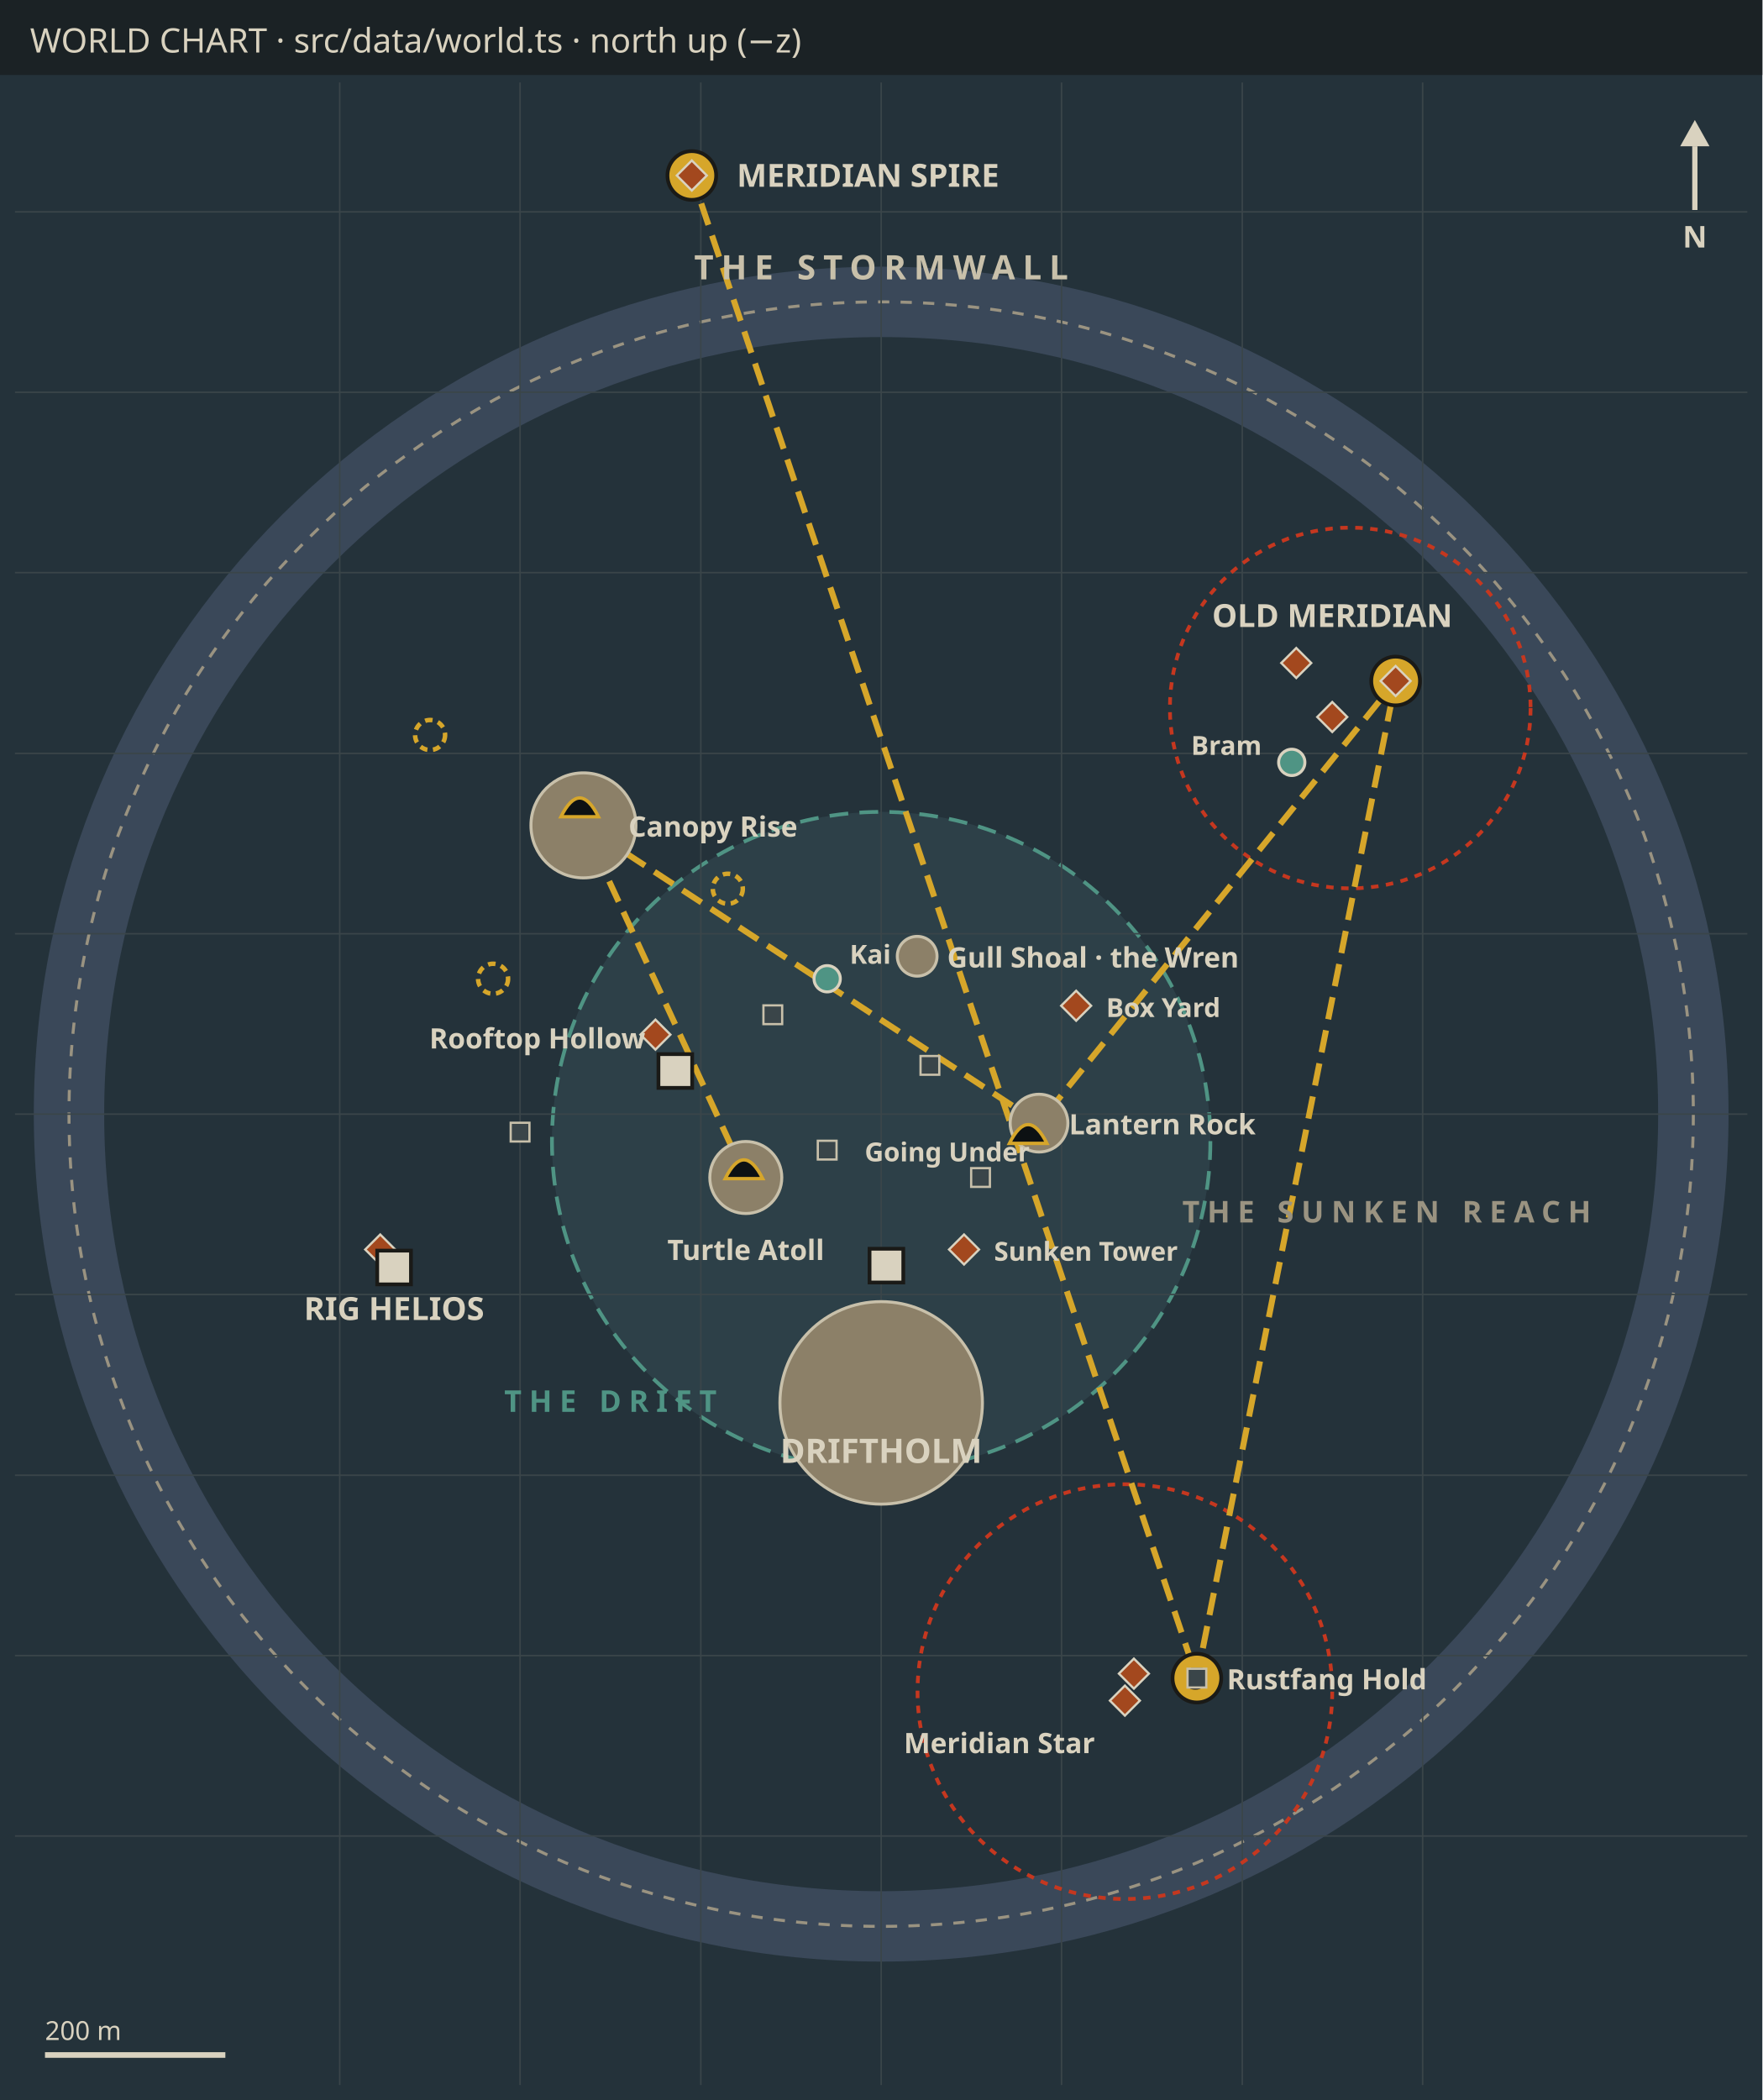
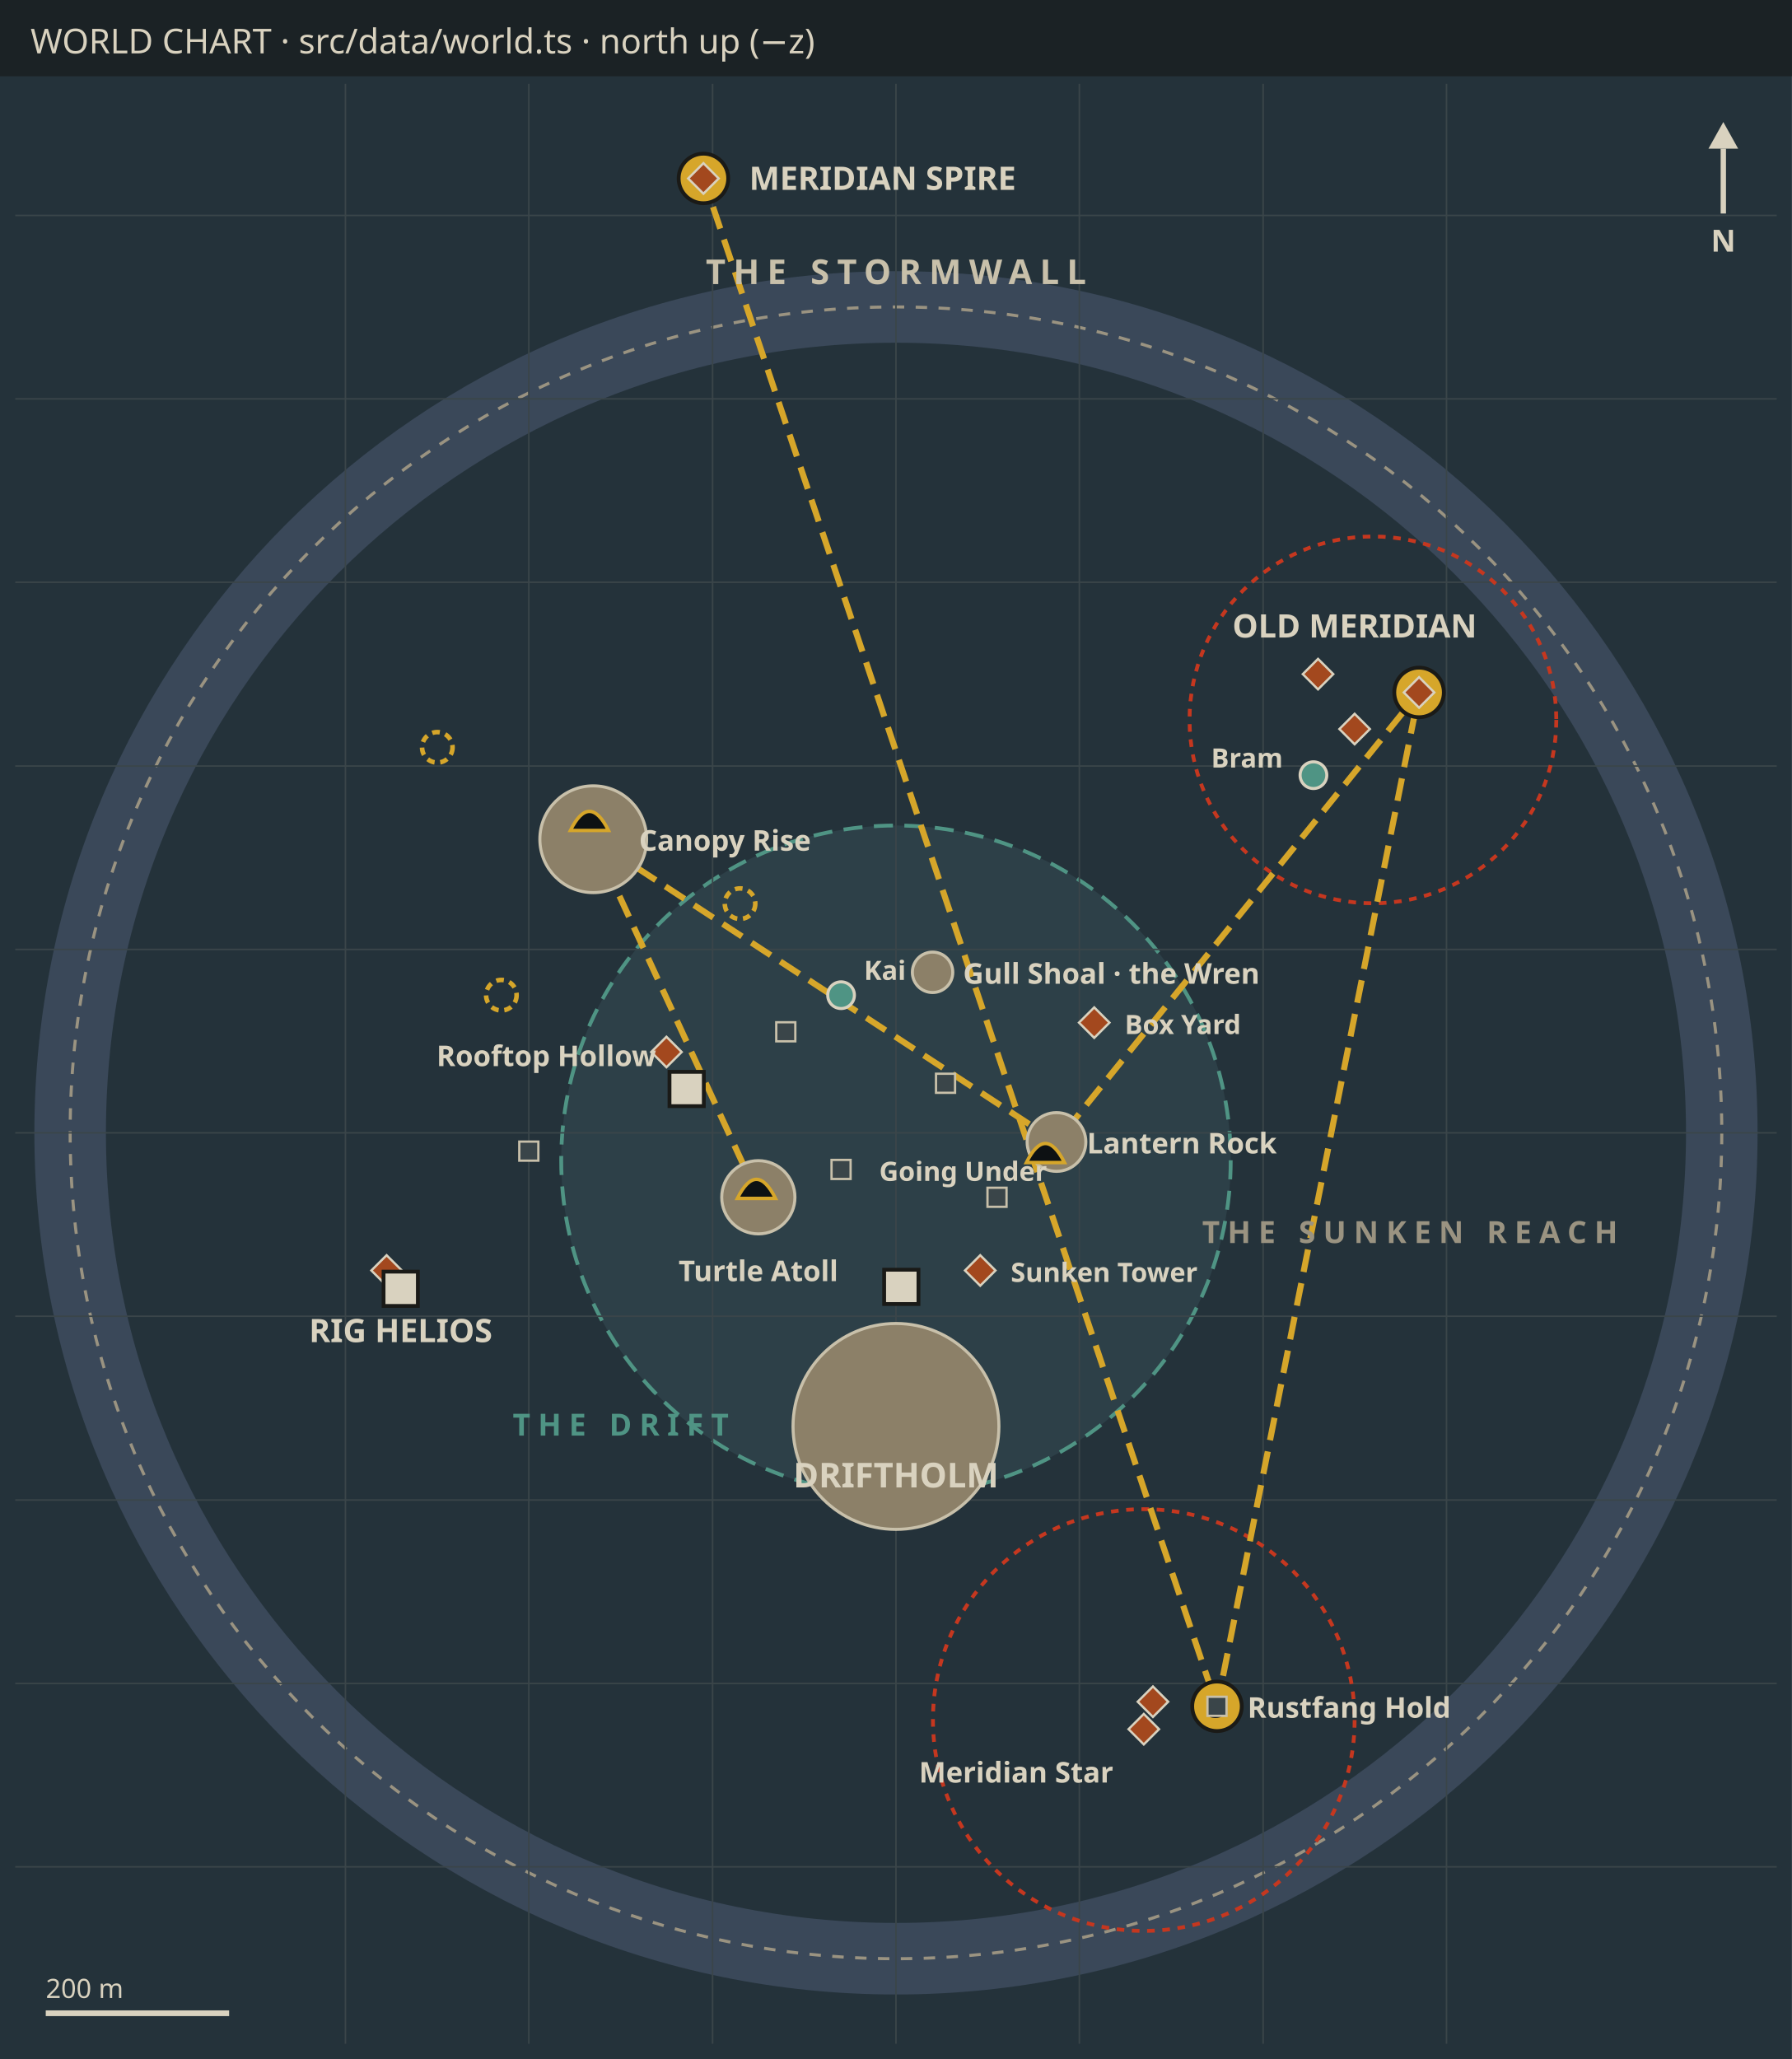
- <svg xmlns="http://www.w3.org/2000/svg" width="470" height="560" viewBox="0 0 470 560">
-   <rect x="0.0" y="0.0" width="470.0" height="560.0" rx="0" fill="#24323a" stroke="none" stroke-width="1" />
+ <svg xmlns="http://www.w3.org/2000/svg" width="470" height="540" viewBox="0 0 470 540">
+   <rect x="0.0" y="0.0" width="470.0" height="540.0" rx="0" fill="#24323a" stroke="none" stroke-width="1" />
  <circle cx="235.0" cy="297.1" r="216.6" fill="none" stroke="#3c4a5c" stroke-width="18.77" opacity="0.9" />
  <circle cx="235.0" cy="297.1" r="216.6" fill="none" stroke="#9a9381" stroke-width="0.8" stroke-dasharray="3 3" />
  <circle cx="235.0" cy="304.3" r="87.8" fill="#2d4048" stroke="#4f9484" stroke-width="1.0" stroke-dasharray="5 3" />
-   <line x1="90.6" y1="22.0" x2="90.6" y2="556.0" stroke="#3a4549" stroke-width="0.4" />
-   <line x1="138.7" y1="22.0" x2="138.7" y2="556.0" stroke="#3a4549" stroke-width="0.4" />
-   <line x1="186.9" y1="22.0" x2="186.9" y2="556.0" stroke="#3a4549" stroke-width="0.4" />
-   <line x1="235.0" y1="22.0" x2="235.0" y2="556.0" stroke="#3a4549" stroke-width="0.4" />
-   <line x1="283.1" y1="22.0" x2="283.1" y2="556.0" stroke="#3a4549" stroke-width="0.4" />
-   <line x1="331.3" y1="22.0" x2="331.3" y2="556.0" stroke="#3a4549" stroke-width="0.4" />
-   <line x1="379.4" y1="22.0" x2="379.4" y2="556.0" stroke="#3a4549" stroke-width="0.4" />
+   <line x1="90.6" y1="22.0" x2="90.6" y2="536.0" stroke="#3a4549" stroke-width="0.4" />
+   <line x1="138.7" y1="22.0" x2="138.7" y2="536.0" stroke="#3a4549" stroke-width="0.4" />
+   <line x1="186.9" y1="22.0" x2="186.9" y2="536.0" stroke="#3a4549" stroke-width="0.4" />
+   <line x1="235.0" y1="22.0" x2="235.0" y2="536.0" stroke="#3a4549" stroke-width="0.4" />
+   <line x1="283.1" y1="22.0" x2="283.1" y2="536.0" stroke="#3a4549" stroke-width="0.4" />
+   <line x1="331.3" y1="22.0" x2="331.3" y2="536.0" stroke="#3a4549" stroke-width="0.4" />
+   <line x1="379.4" y1="22.0" x2="379.4" y2="536.0" stroke="#3a4549" stroke-width="0.4" />
  <line x1="4.0" y1="56.5" x2="466.0" y2="56.5" stroke="#3a4549" stroke-width="0.4" />
  <line x1="4.0" y1="104.6" x2="466.0" y2="104.6" stroke="#3a4549" stroke-width="0.4" />
  <line x1="4.0" y1="152.7" x2="466.0" y2="152.7" stroke="#3a4549" stroke-width="0.4" />
  <line x1="4.0" y1="200.9" x2="466.0" y2="200.9" stroke="#3a4549" stroke-width="0.4" />
  <line x1="4.0" y1="249.0" x2="466.0" y2="249.0" stroke="#3a4549" stroke-width="0.4" />
  <line x1="4.0" y1="297.1" x2="466.0" y2="297.1" stroke="#3a4549" stroke-width="0.4" />
  <line x1="4.0" y1="345.2" x2="466.0" y2="345.2" stroke="#3a4549" stroke-width="0.4" />
  <line x1="4.0" y1="393.4" x2="466.0" y2="393.4" stroke="#3a4549" stroke-width="0.4" />
  <line x1="4.0" y1="441.5" x2="466.0" y2="441.5" stroke="#3a4549" stroke-width="0.4" />
  <line x1="4.0" y1="489.6" x2="466.0" y2="489.6" stroke="#3a4549" stroke-width="0.4" />
  <circle cx="300.0" cy="451.1" r="55.3" fill="none" stroke="#c5371f" stroke-width="1.0" stroke-dasharray="2 2" />
  <circle cx="360.1" cy="188.8" r="48.1" fill="none" stroke="#c5371f" stroke-width="1.0" stroke-dasharray="2 2" />
  <path d="M 198.9 314.0 L 155.6 220.1 L 277.1 299.5 L 372.2 181.6 L 319.2 447.5 L 184.5 46.8" fill="none" stroke="#d6a62a" stroke-width="1.6" stroke-dasharray="6 3" />
  <circle cx="198.9" cy="314.0" r="6.5" fill="#d6a62a" stroke="#1a1a17" stroke-width="1" />
  <text x="198.9" y="317.0" font-size="8" fill="#1a1a17" font-family="Barlow Condensed" font-weight="800" text-anchor="middle">1</text>
  <circle cx="155.6" cy="220.1" r="6.5" fill="#d6a62a" stroke="#1a1a17" stroke-width="1" />
  <text x="155.6" y="223.1" font-size="8" fill="#1a1a17" font-family="Barlow Condensed" font-weight="800" text-anchor="middle">2</text>
  <circle cx="277.1" cy="299.5" r="6.5" fill="#d6a62a" stroke="#1a1a17" stroke-width="1" />
  <text x="277.1" y="302.5" font-size="8" fill="#1a1a17" font-family="Barlow Condensed" font-weight="800" text-anchor="middle">3</text>
  <circle cx="372.2" cy="181.6" r="6.5" fill="#d6a62a" stroke="#1a1a17" stroke-width="1" />
  <text x="372.2" y="184.6" font-size="8" fill="#1a1a17" font-family="Barlow Condensed" font-weight="800" text-anchor="middle">4</text>
  <circle cx="319.2" cy="447.5" r="6.5" fill="#d6a62a" stroke="#1a1a17" stroke-width="1" />
  <text x="319.2" y="450.5" font-size="8" fill="#1a1a17" font-family="Barlow Condensed" font-weight="800" text-anchor="middle">5</text>
  <circle cx="184.5" cy="46.8" r="6.5" fill="#d6a62a" stroke="#1a1a17" stroke-width="1" />
  <text x="184.5" y="49.8" font-size="8" fill="#1a1a17" font-family="Barlow Condensed" font-weight="800" text-anchor="middle">6</text>
  <circle cx="235.0" cy="374.1" r="27.0" fill="#8c8068" stroke="#c8c0aa" stroke-width="0.8" />
  <circle cx="198.9" cy="314.0" r="9.6" fill="#8c8068" stroke="#c8c0aa" stroke-width="0.8" />
  <circle cx="277.1" cy="299.5" r="7.7" fill="#8c8068" stroke="#c8c0aa" stroke-width="0.8" />
  <circle cx="244.6" cy="255.0" r="5.3" fill="#8c8068" stroke="#c8c0aa" stroke-width="0.8" />
  <circle cx="155.6" cy="220.1" r="14.0" fill="#8c8068" stroke="#c8c0aa" stroke-width="0.8" />
  <polygon points="257.1,329.2 261.1,333.2 257.1,337.2 253.1,333.2" fill="#a3481e" stroke="#d9d2bf" stroke-width="0.6" />
  <polygon points="287.0,264.2 291.0,268.2 287.0,272.2 283.0,268.2" fill="#a3481e" stroke="#d9d2bf" stroke-width="0.6" />
  <polygon points="174.8,271.9 178.8,275.9 174.8,279.9 170.8,275.9" fill="#a3481e" stroke="#d9d2bf" stroke-width="0.6" />
  <polygon points="355.3,187.2 359.3,191.2 355.3,195.2 351.3,191.2" fill="#a3481e" stroke="#d9d2bf" stroke-width="0.6" />
  <polygon points="372.2,177.6 376.2,181.6 372.2,185.6 368.2,181.6" fill="#a3481e" stroke="#d9d2bf" stroke-width="0.6" />
  <polygon points="345.7,172.8 349.7,176.8 345.7,180.8 341.7,176.8" fill="#a3481e" stroke="#d9d2bf" stroke-width="0.6" />
  <polygon points="101.4,329.2 105.4,333.2 101.4,337.2 97.4,333.2" fill="#a3481e" stroke="#d9d2bf" stroke-width="0.6" />
  <polygon points="300.0,449.5 304.0,453.5 300.0,457.5 296.0,453.5" fill="#a3481e" stroke="#d9d2bf" stroke-width="0.6" />
  <polygon points="302.4,442.3 306.4,446.3 302.4,450.3 298.4,446.3" fill="#a3481e" stroke="#d9d2bf" stroke-width="0.6" />
  <polygon points="184.5,42.8 188.5,46.8 184.5,50.8 180.5,46.8" fill="#a3481e" stroke="#d9d2bf" stroke-width="0.6" />
  <rect x="259.0" y="311.5" width="5.0" height="5.0" rx="0" fill="#3a4549" stroke="#c8c0aa" stroke-width="0.6" />
  <rect x="203.6" y="268.1" width="5.0" height="5.0" rx="0" fill="#3a4549" stroke="#c8c0aa" stroke-width="0.6" />
  <rect x="136.2" y="299.4" width="5.0" height="5.0" rx="0" fill="#3a4549" stroke="#c8c0aa" stroke-width="0.6" />
  <rect x="316.7" y="445.0" width="5.0" height="5.0" rx="0" fill="#3a4549" stroke="#c8c0aa" stroke-width="0.6" />
  <rect x="245.5" y="281.6" width="5.0" height="5.0" rx="0" fill="#3a4549" stroke="#c8c0aa" stroke-width="0.6" />
  <rect x="218.1" y="304.2" width="5.0" height="5.0" rx="0" fill="#3a4549" stroke="#c8c0aa" stroke-width="0.6" />
  <rect x="231.9" y="333.0" width="9.0" height="9.0" rx="0" fill="#d9d2bf" stroke="#1a1a17" stroke-width="1" />
  <rect x="175.6" y="281.1" width="9.0" height="9.0" rx="0" fill="#d9d2bf" stroke="#1a1a17" stroke-width="1" />
  <rect x="100.6" y="333.5" width="9.0" height="9.0" rx="0" fill="#d9d2bf" stroke="#1a1a17" stroke-width="1" />
  <circle cx="220.6" cy="261.0" r="3.5" fill="#4f9484" stroke="#d9d2bf" stroke-width="0.8" />
  <circle cx="344.5" cy="203.3" r="3.5" fill="#4f9484" stroke="#d9d2bf" stroke-width="0.8" />
  <circle cx="131.5" cy="261.0" r="4.0" fill="none" stroke="#d6a62a" stroke-width="1.2" stroke-dasharray="2 1.5" />
  <circle cx="194.1" cy="237.0" r="4.0" fill="none" stroke="#d6a62a" stroke-width="1.2" stroke-dasharray="2 1.5" />
  <circle cx="114.7" cy="196.0" r="4.0" fill="none" stroke="#d6a62a" stroke-width="1.2" stroke-dasharray="2 1.5" />
  <path d="M 193.4 314.3 Q 198.4 304.3 203.4 314.3 Z" fill="#0d1113" stroke="#d6a62a" stroke-width="0.9" />
  <path d="M 269.2 304.9 Q 274.2 294.9 279.2 304.9 Z" fill="#0d1113" stroke="#d6a62a" stroke-width="0.9" />
  <path d="M 149.6 217.8 Q 154.6 207.8 159.6 217.8 Z" fill="#0d1113" stroke="#d6a62a" stroke-width="0.9" />
  <text x="235.0" y="390.1" font-size="9" fill="#d9d2bf" font-family="Barlow Condensed" font-weight="700" text-anchor="middle">DRIFTHOLM</text>
  <text x="198.9" y="336.0" font-size="7.5" fill="#d9d2bf" font-family="Barlow Condensed" font-weight="700" text-anchor="middle">Turtle Atoll</text>
  <text x="285.1" y="302.5" font-size="7.5" fill="#d9d2bf" font-family="Barlow Condensed" font-weight="700" text-anchor="start">Lantern Rock</text>
  <text x="252.6" y="258.0" font-size="7.5" fill="#d9d2bf" font-family="Barlow Condensed" font-weight="700" text-anchor="start">Gull Shoal · the Wren</text>
  <text x="167.6" y="223.1" font-size="7.5" fill="#d9d2bf" font-family="Barlow Condensed" font-weight="700" text-anchor="start">Canopy Rise</text>
  <text x="172.1" y="279.6" font-size="7.5" fill="#d9d2bf" font-family="Barlow Condensed" font-weight="700" text-anchor="end">Rooftop Hollow</text>
  <text x="105.1" y="352.0" font-size="8.5" fill="#d9d2bf" font-family="Barlow Condensed" font-weight="700" text-anchor="middle">RIG HELIOS</text>
  <text x="355.3" y="167.2" font-size="8.5" fill="#d9d2bf" font-family="Barlow Condensed" font-weight="700" text-anchor="middle">OLD MERIDIAN</text>
  <text x="327.2" y="450.5" font-size="7.5" fill="#d9d2bf" font-family="Barlow Condensed" font-weight="700" text-anchor="start">Rustfang Hold</text>
  <text x="292.0" y="467.5" font-size="7.5" fill="#d9d2bf" font-family="Barlow Condensed" font-weight="700" text-anchor="end">Meridian Star</text>
  <text x="196.5" y="49.8" font-size="8.5" fill="#d9d2bf" font-family="Barlow Condensed" font-weight="700" text-anchor="start">MERIDIAN SPIRE</text>
  <text x="265.1" y="336.2" font-size="7" fill="#d9d2bf" font-family="Barlow Condensed" font-weight="700" text-anchor="start">Sunken Tower</text>
  <text x="295.0" y="271.2" font-size="7" fill="#d9d2bf" font-family="Barlow Condensed" font-weight="700" text-anchor="start">Box Yard</text>
  <text x="230.6" y="309.7" font-size="7" fill="#d9d2bf" font-family="Barlow Condensed" font-weight="700" text-anchor="start">Going Under</text>
  <text x="226.6" y="257.0" font-size="7" fill="#d9d2bf" font-family="Barlow Condensed" font-weight="700" text-anchor="start">Kai</text>
  <text x="336.5" y="201.3" font-size="7" fill="#d9d2bf" font-family="Barlow Condensed" font-weight="700" text-anchor="end">Bram</text>
  <text x="235.0" y="74.5" font-size="9" fill="#c8c0aa" font-family="Barlow Condensed" font-weight="800" text-anchor="middle" letter-spacing="2">THE STORMWALL</text>
  <text x="162.8" y="376.5" font-size="8" fill="#4f9484" font-family="Barlow Condensed" font-weight="800" text-anchor="middle" letter-spacing="2">THE DRIFT</text>
  <text x="369.8" y="326.0" font-size="8" fill="#9a9381" font-family="Barlow Condensed" font-weight="800" text-anchor="middle" letter-spacing="2">THE SUNKEN REACH</text>
  <rect x="0.0" y="0.0" width="470.0" height="20.0" rx="0" fill="#1b2225" stroke="none" stroke-width="1" />
  <text x="8.0" y="14.0" font-size="9" fill="#d9d2bf" font-family="Share Tech Mono" text-anchor="start">WORLD CHART · src/data/world.ts · north up (−z)</text>
  <line x1="452.0" y1="56.0" x2="452.0" y2="39.0" stroke="#d9d2bf" stroke-width="1.4" />
  <polygon points="452.0,32.0 455.9,39.0 448.1,39.0" fill="#d9d2bf" stroke="none" stroke-width="1" />
  <text x="452.0" y="66.0" font-size="8" fill="#d9d2bf" font-family="Barlow Condensed" font-weight="800" text-anchor="middle">N</text>
-   <line x1="12.0" y1="548.0" x2="60.1" y2="548.0" stroke="#d9d2bf" stroke-width="1.5" />
-   <text x="12.0" y="544.0" font-size="7" fill="#d9d2bf" font-family="Share Tech Mono" text-anchor="start">200 m</text>
+   <line x1="12.0" y1="528.0" x2="60.1" y2="528.0" stroke="#d9d2bf" stroke-width="1.5" />
+   <text x="12.0" y="524.0" font-size="7" fill="#d9d2bf" font-family="Share Tech Mono" text-anchor="start">200 m</text>
</svg>
